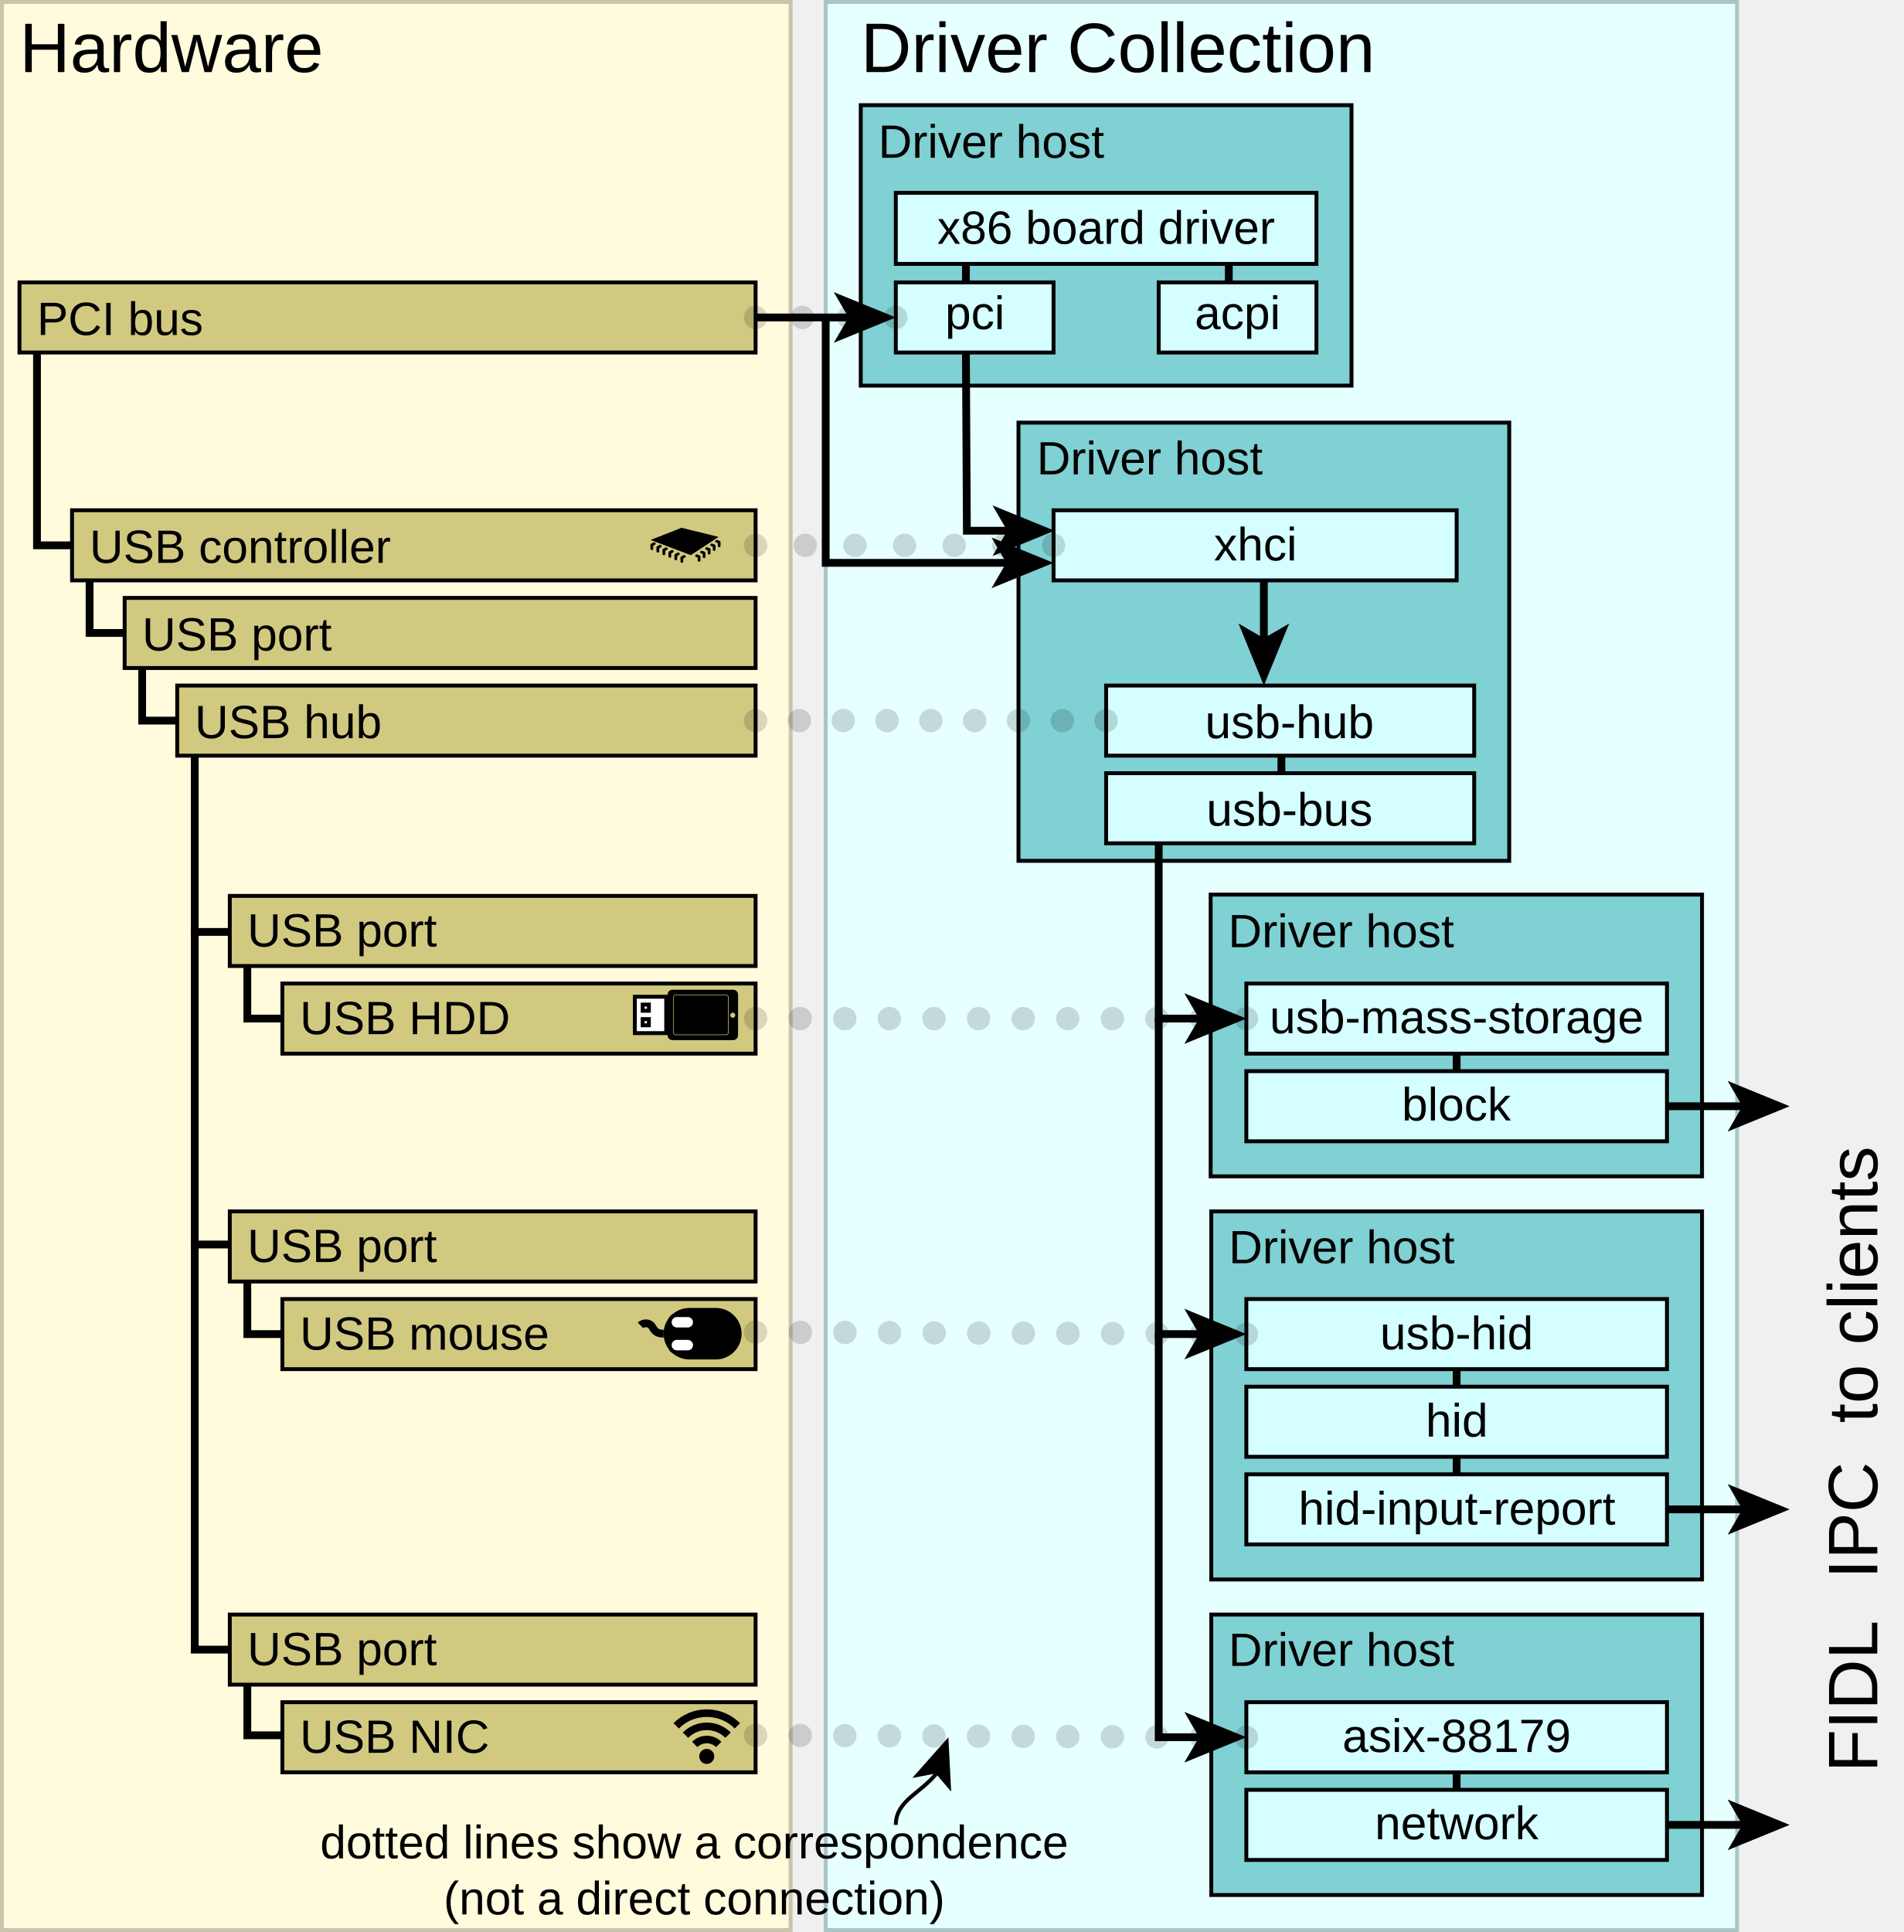
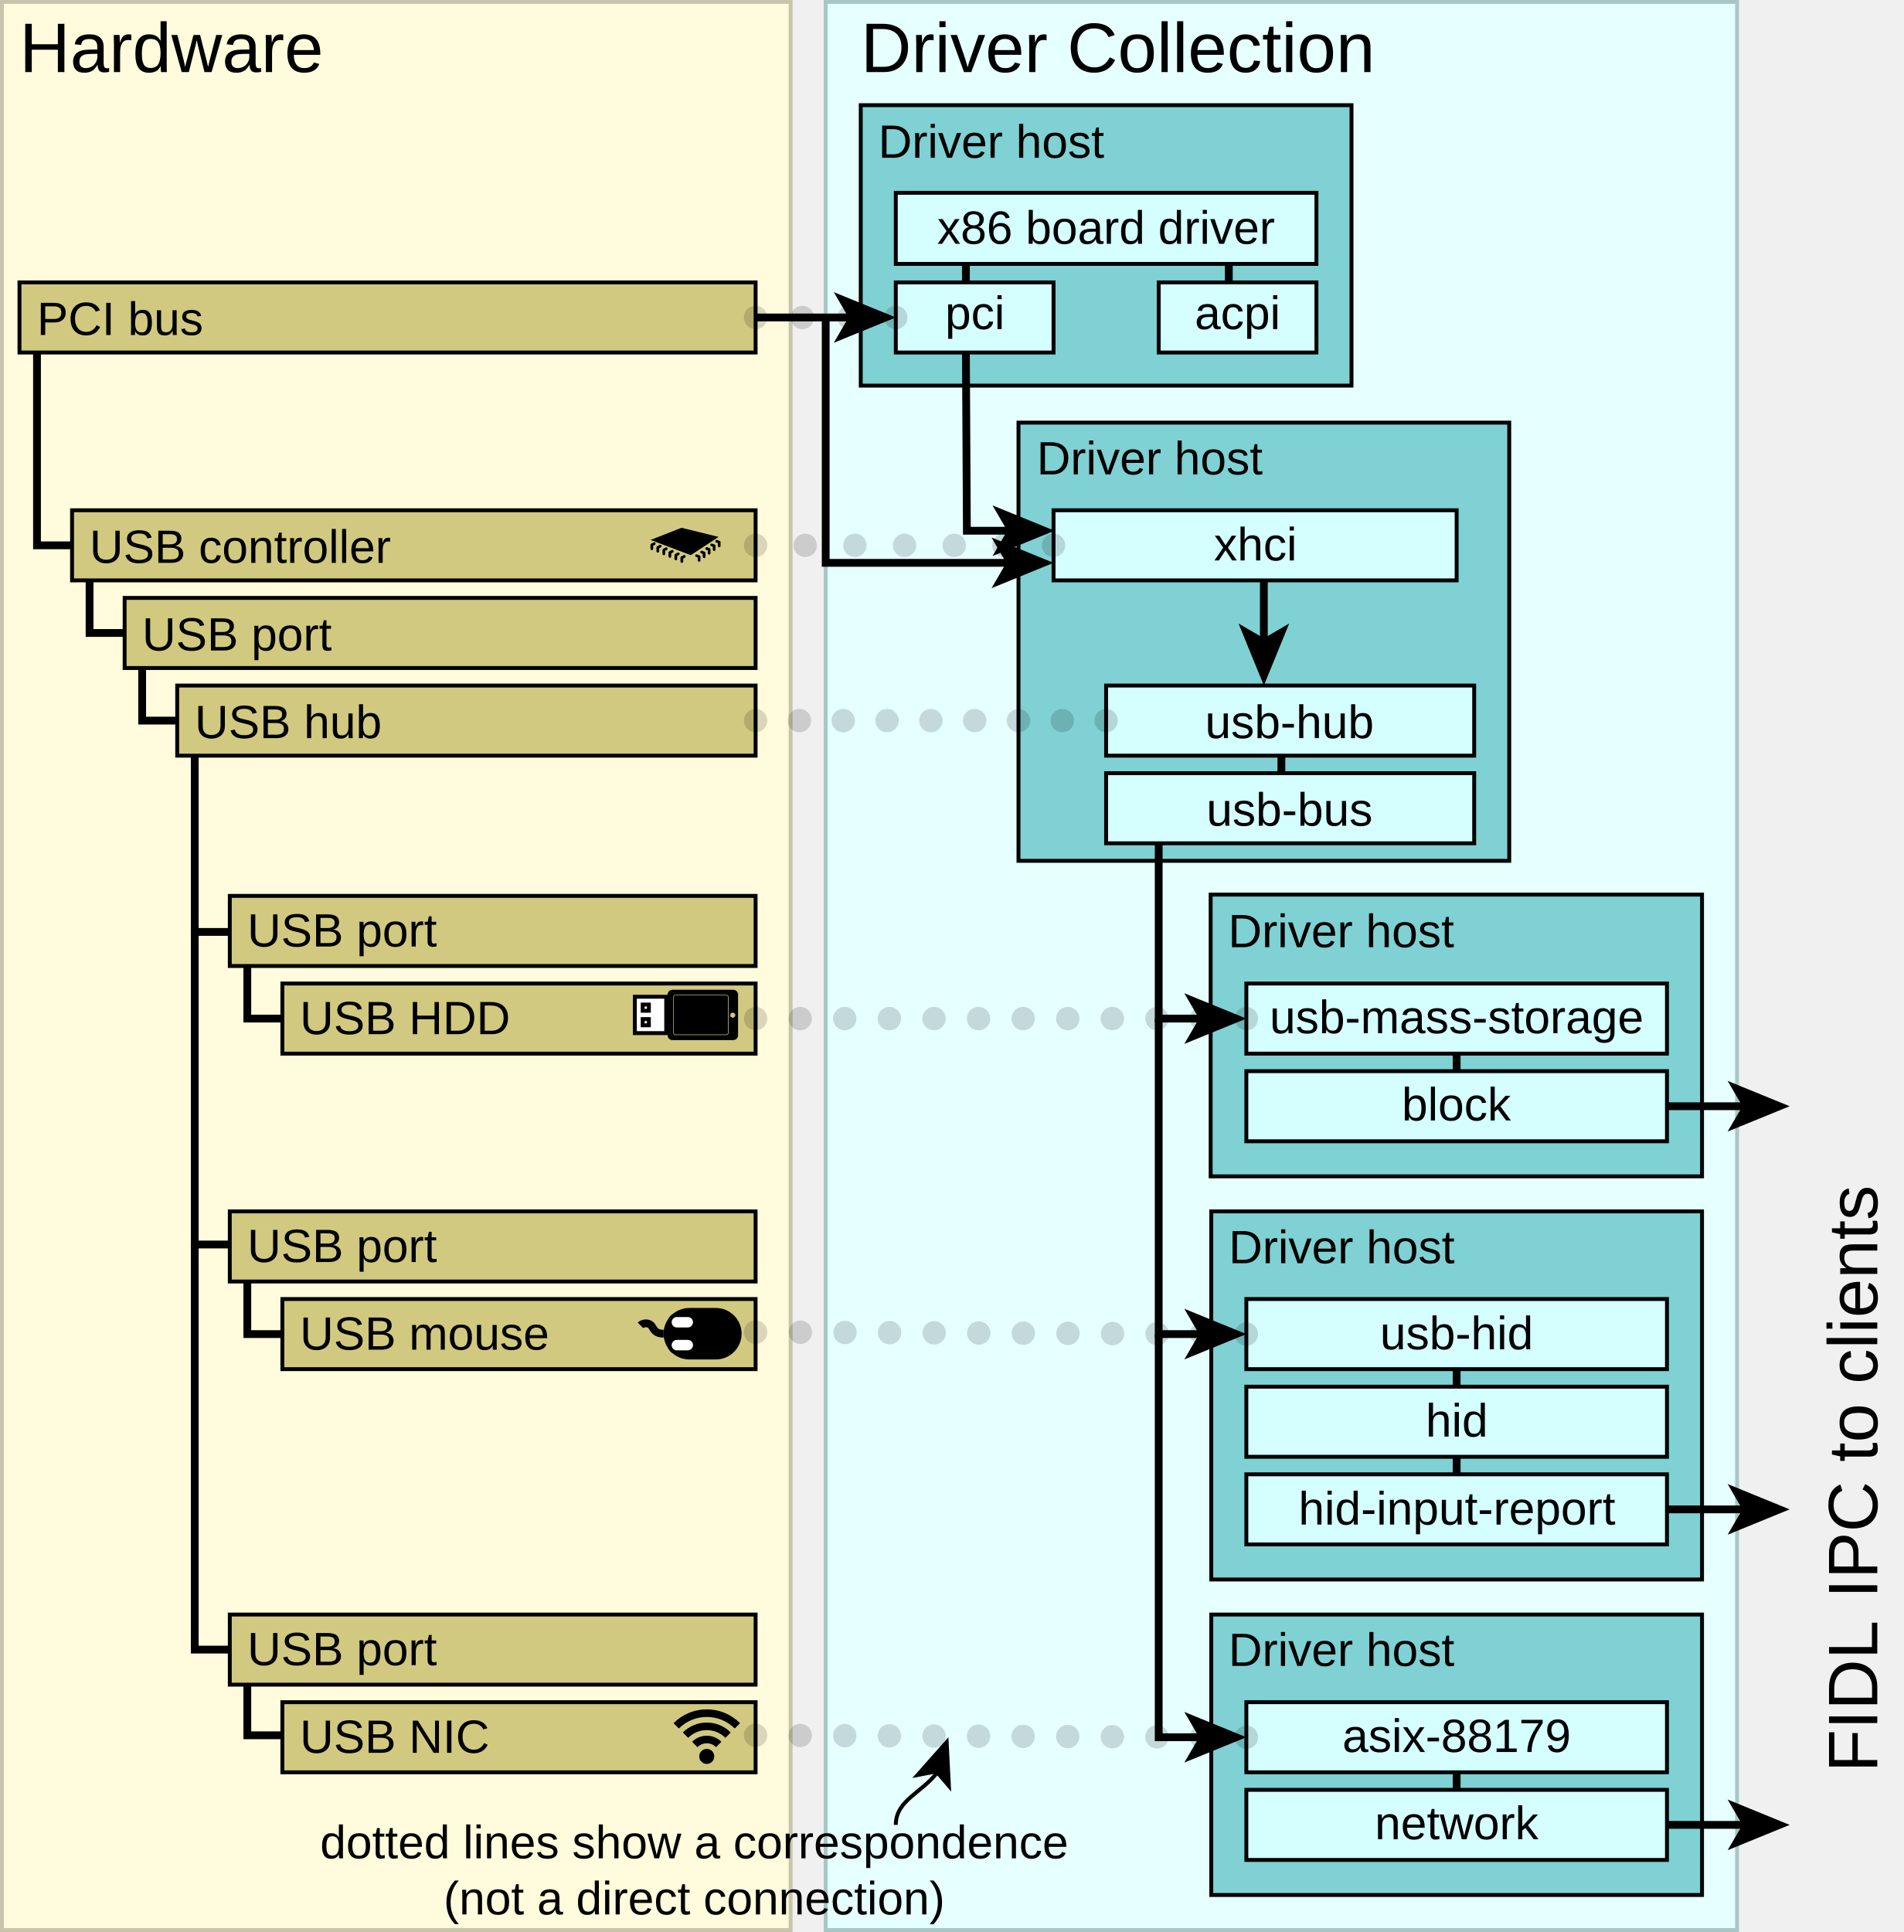
<svg xmlns="http://www.w3.org/2000/svg" width="488.78" height="496" viewBox="0 0 488.78 496">
  <defs>
-     <style>.d{stroke-dasharray:0 0 0 11.45;}.d,.e,.f,.g,.h,.i,.j,.k,.l,.m,.n,.o,.p{stroke-miterlimit:10;}.d,.e,.f,.g,.h,.i,.j,.k,.m,.n,.p{stroke:#000;}.d,.e,.f,.h,.j,.k,.n,.p{fill:none;}.d,.e,.h,.j,.n,.p{stroke-linecap:round;stroke-width:6px;}.e{stroke-dasharray:0 0 0 12.75;}.q{fill:#fff;}.g{fill:#d1c980;}.r{isolation:isolate;}.s{mix-blend-mode:darken;opacity:.15;}.t{font-family:Arial-ItalicMT, Arial;}.t,.u{font-size:12px;}.i{fill:#d4feff;}.u{font-family:ArialMT, Arial;}.j{stroke-dasharray:0 0 0 11.25;}.k{stroke-width:2px;}.l{fill:#e6ffff;stroke:#a8c6c6;}.v{font-family:Arial-BoldMT, Arial;font-size:18px;}.m{fill:#7fd1d3;}.n{stroke-dasharray:0 0 0 12;}.o{fill:#fffbdc;stroke:#c9c5ad;}.w{letter-spacing:-.02em;}.p{stroke-dasharray:0 0 0 11.45;}</style>
+     <style>.d{stroke-dasharray:0 0 0 11.45}.d,.e,.f,.g,.h,.i,.j,.k,.l,.m,.n,.o,.p{stroke-miterlimit:10}.d,.e,.f,.g,.h,.i,.j,.k,.m,.n,.p{stroke:#000}.d,.e,.f,.h,.j,.k,.n,.p{fill:none}.d,.e,.h,.j,.n,.p{stroke-linecap:round;stroke-width:6px}.e{stroke-dasharray:0 0 0 12.75}.q{fill:#fff}.g{fill:#d1c980}.r{isolation:isolate}.s{mix-blend-mode:darken;opacity:.15}.t{font-family:Arial-ItalicMT,Arial}.t,.u{font-size:12px}.i{fill:#d4feff}.u{font-family:ArialMT,Arial}.j{stroke-dasharray:0 0 0 11.25}.k{stroke-width:2px}.l{fill:#e6ffff;stroke:#a8c6c6}.v{font-family:Arial-BoldMT,Arial;font-size:18px}.m{fill:#7fd1d3}.n{stroke-dasharray:0 0 0 12}.o{fill:#fffbdc;stroke:#c9c5ad}.w{letter-spacing:-.02em}.p{stroke-dasharray:0 0 0 11.45}</style>
  </defs>
  <g class="r">
    <g id="a">
-       <rect class="o" x=".5" y=".5" width="202.5" height="495" />
-       <rect class="l" x="212" y=".5" width="234" height="495" />
+       <rect width="202.5" height="495" x=".5" y=".5" class="o" />
+       <rect width="234" height="495" x="212" y=".5" class="l" />
    </g>
    <g id="b">
-       <rect class="m" x="221" y="27" width="126" height="72" />
-       <rect class="i" x="230" y="49.5" width="108" height="18.25" />
-       <rect class="i" x="230" y="72.5" width="40.5" height="18" />
-       <rect class="i" x="297.5" y="72.5" width="40.5" height="18" />
+       <rect width="126" height="72" x="221" y="27" class="m" />
+       <rect width="108" height="18.25" x="230" y="49.5" class="i" />
+       <rect width="40.5" height="18" x="230" y="72.5" class="i" />
+       <rect width="40.5" height="18" x="297.5" y="72.5" class="i" />
      <text class="v" transform="translate(5 18.5)">
        <tspan x="0" y="0">Hardware</tspan>
      </text>
      <text class="v" transform="translate(221 18.5)">
-         <tspan x="0" y="0">Driver Collection </tspan>
+         <tspan x="0" y="0">Driver Collection</tspan>
      </text>
      <text class="u" transform="translate(240.64 62.59)">
        <tspan x="0" y="0">x86 board driver</tspan>
      </text>
      <text class="u" transform="translate(242.64 84.49)">
        <tspan x="0" y="0">pci</tspan>
      </text>
      <text class="u" transform="translate(306.74 84.49)">
        <tspan x="0" y="0">acpi</tspan>
      </text>
      <text class="u" transform="translate(225.5 40.5)">
        <tspan x="0" y="0">Driver host</tspan>
      </text>
-       <rect class="m" x="261.5" y="108.5" width="126" height="112.5" />
-       <rect class="i" x="270.5" y="131" width="103.5" height="18" />
-       <rect class="i" x="284" y="198.5" width="94.5" height="18" />
+       <rect width="126" height="112.5" x="261.5" y="108.5" class="m" />
+       <rect width="103.5" height="18" x="270.5" y="131" class="i" />
+       <rect width="94.5" height="18" x="284" y="198.5" class="i" />
      <text class="u" transform="translate(311.68 143.88)">
        <tspan x="0" y="0">xhci</tspan>
      </text>
      <text class="u" transform="translate(266.19 121.79)">
        <tspan x="0" y="0">Driver host</tspan>
      </text>
      <g>
-         <polyline class="k" points="248 90.5 248.25 136.25 259.45 136.25" />
+         <polyline points="248 90.5 248.25 136.25 259.45 136.25" class="k" />
        <polygon points="270.75 136.25 254.83 142.75 258.61 136.25 254.83 129.75 270.75 136.25" />
      </g>
-       <rect class="m" x="311" y="311" width="126" height="94.5" />
-       <rect class="i" x="320" y="333.5" width="108" height="18" />
-       <rect class="i" x="320" y="356" width="108" height="18" />
+       <rect width="126" height="94.5" x="311" y="311" class="m" />
+       <rect width="108" height="18" x="320" y="333.5" class="i" />
+       <rect width="108" height="18" x="320" y="356" class="i" />
      <text class="u" transform="translate(354.32 346.4)">
        <tspan x="0" y="0">usb-hid</tspan>
      </text>
      <text class="u" transform="translate(366.04 368.81)">
        <tspan x="0" y="0">hid</tspan>
      </text>
      <text class="u" transform="translate(315.48 324.31)">
        <tspan x="0" y="0">Driver host</tspan>
      </text>
-       <rect class="m" x="310.84" y="229.67" width="126.16" height="72.33" />
-       <rect class="i" x="320" y="252.5" width="108" height="18" />
-       <rect class="i" x="320" y="275" width="108" height="18" />
+       <rect width="126.16" height="72.33" x="310.84" y="229.67" class="m" />
+       <rect width="108" height="18" x="320" y="252.5" class="i" />
+       <rect width="108" height="18" x="320" y="275" class="i" />
      <text class="u" transform="translate(325.98 265.26)">
        <tspan x="0" y="0">usb-mass-storage</tspan>
      </text>
      <text class="u" transform="translate(359.9 287.66)">
        <tspan x="0" y="0">block</tspan>
      </text>
      <text class="u" transform="translate(315.34 243.17)">
        <tspan x="0" y="0">Driver host</tspan>
      </text>
-       <rect class="i" x="320" y="378.5" width="108" height="18" />
+       <rect width="108" height="18" x="320" y="378.5" class="i" />
      <text class="u" transform="translate(333.39 391.4)">
        <tspan x="0" y="0">hid-input-report</tspan>
      </text>
-       <rect class="m" x="311" y="414.5" width="126" height="72" />
-       <rect class="i" x="320" y="437" width="108" height="18" />
-       <rect class="i" x="320" y="459.5" width="108" height="18" />
+       <rect width="126" height="72" x="311" y="414.5" class="m" />
+       <rect width="108" height="18" x="320" y="437" class="i" />
+       <rect width="108" height="18" x="320" y="459.5" class="i" />
      <text class="u" transform="translate(344.65 449.78)">
        <tspan x="0" y="0">asix-88179</tspan>
      </text>
      <text class="u" transform="translate(352.98 472.18)">
        <tspan x="0" y="0">network</tspan>
      </text>
      <text class="u" transform="translate(315.42 427.69)">
        <tspan x="0" y="0">Driver host</tspan>
      </text>
-       <rect class="g" x="5" y="72.5" width="189" height="18" />
+       <rect width="189" height="18" x="5" y="72.5" class="g" />
      <text class="u" transform="translate(9.5 86)">
        <tspan x="0" y="0">PCI bus</tspan>
      </text>
-       <rect class="g" x="18.5" y="131" width="175.5" height="18" />
+       <rect width="175.5" height="18" x="18.5" y="131" class="g" />
      <text class="u" transform="translate(23 144.5)">
        <tspan x="0" y="0">USB controller</tspan>
      </text>
-       <rect class="g" x="72.5" y="252.5" width="121.5" height="18" />
+       <rect width="121.5" height="18" x="72.5" y="252.5" class="g" />
      <text class="u" transform="translate(77 265.5)">
        <tspan x="0" y="0">USB HDD</tspan>
      </text>
-       <rect class="g" x="72.5" y="333.5" width="121.5" height="18" />
+       <rect width="121.5" height="18" x="72.5" y="333.5" class="g" />
      <text class="u" transform="translate(77 346.5)">
        <tspan x="0" y="0">USB mouse</tspan>
      </text>
-       <rect class="g" x="72.5" y="437" width="121.5" height="18" />
+       <rect width="121.5" height="18" x="72.5" y="437" class="g" />
      <text class="u" transform="translate(77 450)">
        <tspan x="0" y="0">USB NIC</tspan>
      </text>
-       <rect class="g" x="32" y="153.5" width="162" height="18" />
+       <rect width="162" height="18" x="32" y="153.5" class="g" />
      <text class="u" transform="translate(36.5 167)">
        <tspan x="0" y="0">USB port</tspan>
      </text>
-       <rect class="g" x="59" y="414.5" width="135" height="18" />
+       <rect width="135" height="18" x="59" y="414.5" class="g" />
      <text class="u" transform="translate(63.5 427.5)">
        <tspan x="0" y="0">USB port</tspan>
      </text>
-       <rect class="g" x="59" y="311" width="135" height="18" />
+       <rect width="135" height="18" x="59" y="311" class="g" />
      <text class="u" transform="translate(63.5 324)">
        <tspan x="0" y="0">USB port</tspan>
      </text>
-       <rect class="g" x="59" y="230" width="135" height="18" />
+       <rect width="135" height="18" x="59" y="230" class="g" />
      <text class="u" transform="translate(63.5 243)">
        <tspan x="0" y="0">USB port</tspan>
      </text>
-       <rect class="g" x="45.5" y="176" width="148.5" height="18" />
+       <rect width="148.5" height="18" x="45.5" y="176" class="g" />
      <text class="u" transform="translate(50 189.5)">
        <tspan x="0" y="0">USB hub</tspan>
      </text>
-       <polyline class="k" points="50 194 50 239.25 59 239.25" />
-       <polyline class="k" points="63.5 248 63.5 261.5 72.5 261.5" />
-       <polyline class="k" points="36.5 171.5 36.5 185 45.5 185" />
-       <polyline class="k" points="23 149 23 162.5 32 162.5" />
-       <polyline class="k" points="63.5 329 63.5 342.5 72.5 342.5" />
-       <polyline class="k" points="63.5 432.5 63.5 445.5 72.5 445.5" />
-       <polyline class="k" points="50 238.5 50 319.5 59 319.5" />
-       <polyline class="k" points="50 319.5 50 423.5 59 423.5" />
-       <g>
-         <line class="k" x1="194" y1="81.5" x2="218.7" y2="81.5" />
+       <polyline points="50 194 50 239.25 59 239.25" class="k" />
+       <polyline points="63.5 248 63.5 261.5 72.5 261.5" class="k" />
+       <polyline points="36.5 171.5 36.5 185 45.5 185" class="k" />
+       <polyline points="23 149 23 162.5 32 162.5" class="k" />
+       <polyline points="63.5 329 63.5 342.5 72.5 342.5" class="k" />
+       <polyline points="63.5 432.5 63.5 445.5 72.5 445.5" class="k" />
+       <polyline points="50 238.5 50 319.5 59 319.5" class="k" />
+       <polyline points="50 319.5 50 423.5 59 423.5" class="k" />
+       <g>
+         <line x1="194" x2="218.7" y1="81.5" y2="81.5" class="k" />
        <polygon points="230 81.5 214.08 88 217.86 81.5 214.08 75 230 81.5" />
      </g>
-       <polyline class="k" points="18.5 140 9.5 140 9.5 90.5" />
+       <polyline points="18.5 140 9.5 140 9.5 90.5" class="k" />
      <text class="u" transform="translate(309.75 211.98)">
        <tspan x="0" y="0">usb-bus</tspan>
      </text>
-       <rect class="i" x="284" y="176" width="94.5" height="18" />
+       <rect width="94.5" height="18" x="284" y="176" class="i" />
      <text class="u" transform="translate(309.4 189.5)">
        <tspan x="0" y="0">usb-hub</tspan>
      </text>
      <g>
        <g>
          <path d="M176.99,348.5c-3.37,0-6.11-2.74-6.11-6.11s2.74-6.11,6.11-6.11h6.81c3.37,0,6.11,2.74,6.11,6.11s-2.74,6.11-6.11,6.11h-6.81Z" />
          <path d="M183.8,336.79c3.09,0,5.61,2.52,5.61,5.61s-2.52,5.61-5.61,5.61h-6.81c-3.09,0-5.61-2.52-5.61-5.61s2.52-5.61,5.61-5.61h6.81m0-1h-6.81c-3.63,0-6.61,2.97-6.61,6.61s2.97,6.61,6.61,6.61h6.81c3.63,0,6.61-2.97,6.61-6.61s-2.97-6.61-6.61-6.61h0Z" />
        </g>
        <g>
          <g>
-             <path class="q" d="M173.78,341.29c-1.01,0-1.84-.82-1.84-1.84s.82-1.84,1.84-1.84h2.8c1.01,0,1.84,.82,1.84,1.84s-.82,1.84-1.84,1.84h-2.8Z" />
+             <path d="M173.78,341.29c-1.01,0-1.84-.82-1.84-1.84s.82-1.84,1.84-1.84h2.8c1.01,0,1.84,.82,1.84,1.84s-.82,1.84-1.84,1.84h-2.8Z" class="q" />
            <path d="M176.59,338.12c.74,0,1.34,.6,1.34,1.34s-.6,1.34-1.34,1.34h-2.8c-.74,0-1.34-.6-1.34-1.34s.6-1.34,1.34-1.34h2.8m0-1h-2.8c-1.28,0-2.34,1.05-2.34,2.34s1.05,2.34,2.34,2.34h2.8c1.28,0,2.34-1.05,2.34-2.34s-1.05-2.34-2.34-2.34h0Z" />
          </g>
          <g>
-             <path class="q" d="M173.78,347.17c-1.01,0-1.84-.82-1.84-1.84s.82-1.84,1.84-1.84h2.8c1.01,0,1.84,.82,1.84,1.84s-.82,1.84-1.84,1.84h-2.8Z" />
+             <path d="M173.78,347.17c-1.01,0-1.84-.82-1.84-1.84s.82-1.84,1.84-1.84h2.8c1.01,0,1.84,.82,1.84,1.84s-.82,1.84-1.84,1.84h-2.8Z" class="q" />
            <path d="M176.59,343.99c.74,0,1.34,.6,1.34,1.34s-.6,1.34-1.34,1.34h-2.8c-.74,0-1.34-.6-1.34-1.34s.6-1.34,1.34-1.34h2.8m0-1h-2.8c-1.28,0-2.34,1.05-2.34,2.34s1.05,2.34,2.34,2.34h2.8c1.28,0,2.34-1.05,2.34-2.34s-1.05-2.34-2.34-2.34h0Z" />
          </g>
        </g>
-         <path class="k" d="M170.38,342.39c-1.94,0-2.34-.8-3-1.87s-2.27-.93-2.94-.27" />
+         <path d="M170.38,342.39c-1.94,0-2.34-.8-3-1.87s-2.27-.93-2.94-.27" class="k" />
      </g>
      <g>
        <circle cx="181.46" cy="450.92" r="1.93" />
        <path d="M181.46,445.61c-1.47,0-2.79,.59-3.76,1.56l1.37,1.37c.61-.61,1.46-.99,2.39-.99s1.78,.38,2.39,.99l1.37-1.37c-.96-.96-2.29-1.56-3.76-1.56Z" />
        <path d="M175.32,444.78l1.37,1.37c1.28-1.28,2.97-1.98,4.78-1.98s3.5,.7,4.78,1.98l1.37-1.37c-1.57-1.57-3.75-2.55-6.15-2.55s-4.57,.97-6.15,2.55Z" />
        <path d="M172.93,442.39l1.37,1.37h0c1.92-1.92,4.46-2.97,7.17-2.97s5.26,1.05,7.17,2.97h0l1.37-1.37c-2.18-2.18-5.2-3.54-8.54-3.54s-6.35,1.35-8.54,3.54Z" />
      </g>
      <g>
-         <polyline class="k" points="297.5 261.5 297.5 342.5 308.7 342.5" />
+         <polyline points="297.5 261.5 297.5 342.5 308.7 342.5" class="k" />
        <polygon points="320 342.5 304.08 349 307.86 342.5 304.08 336 320 342.5" />
      </g>
      <g>
-         <polyline class="k" points="297.5 342.5 297.5 446 308.7 446" />
+         <polyline points="297.5 342.5 297.5 446 308.7 446" class="k" />
        <polygon points="320 446 304.08 452.5 307.86 446 304.08 439.5 320 446" />
      </g>
      <g>
-         <polyline class="k" points="297.5 216.5 297.5 261.5 308.7 261.5" />
+         <polyline points="297.5 216.5 297.5 261.5 308.7 261.5" class="k" />
        <polygon points="320 261.5 304.08 268 307.86 261.5 304.08 255 320 261.5" />
      </g>
      <g>
        <polygon points="174.98 135.5 167.04 138.62 177.36 142.52 184.5 137.84 174.98 135.5" />
        <path d="M167.35,141.22c-.19,0-.35-.16-.35-.35v-.98c0-.13,.07-.24,.18-.3l.63-.33c.17-.09,.39-.03,.48,.14,.09,.17,.03,.38-.14,.47l-.44,.24v.77c0,.19-.16,.35-.35,.35Z" />
        <path d="M168.89,141.87c-.19,0-.35-.16-.35-.35v-.98c0-.13,.07-.24,.18-.3l.63-.33c.17-.09,.39-.03,.48,.14,.09,.17,.03,.38-.14,.47l-.44,.24v.77c0,.19-.16,.35-.35,.35Z" />
        <path d="M170.44,142.53c-.19,0-.35-.16-.35-.35v-.98c0-.13,.07-.24,.18-.3l.63-.33c.17-.09,.39-.03,.48,.14,.09,.17,.03,.38-.14,.47l-.44,.24v.77c0,.19-.16,.35-.35,.35Z" />
        <path d="M171.98,143.19c-.19,0-.35-.16-.35-.35v-.98c0-.13,.07-.24,.18-.3l.63-.33c.17-.09,.39-.03,.48,.14s.03,.38-.14,.47l-.44,.24v.77c0,.19-.16,.35-.35,.35Z" />
        <path d="M173.52,143.84c-.19,0-.35-.16-.35-.35v-.98c0-.13,.07-.24,.18-.3l.63-.33c.17-.09,.39-.03,.48,.14,.09,.17,.03,.38-.14,.47l-.44,.24v.77c0,.19-.16,.35-.35,.35Z" />
        <path d="M175.06,144.5c-.19,0-.35-.16-.35-.35v-.98c0-.13,.07-.24,.18-.3l.63-.33c.17-.09,.39-.03,.48,.14,.09,.17,.03,.38-.14,.47l-.44,.24v.77c0,.19-.16,.35-.35,.35Z" />
        <path d="M184.65,140.5c-.19,0-.35-.16-.35-.35v-.73l-.41-.14c-.18-.06-.28-.26-.21-.44,.07-.18,.27-.27,.45-.21l.64,.23c.14,.05,.23,.18,.23,.33v.98c0,.19-.16,.35-.35,.35Z" />
        <path d="M183.36,141.43c-.19,0-.35-.16-.35-.35v-.73l-.41-.14c-.18-.06-.28-.26-.21-.44,.07-.18,.27-.27,.45-.21l.64,.23c.14,.05,.23,.18,.23,.33v.98c0,.19-.16,.35-.35,.35Z" />
        <path d="M182.07,142.36c-.19,0-.35-.16-.35-.35v-.73l-.41-.14c-.18-.06-.28-.26-.21-.44,.07-.18,.27-.27,.45-.21l.64,.23c.14,.05,.23,.18,.23,.33v.98c0,.19-.16,.35-.35,.35Z" />
        <path d="M180.78,143.28c-.19,0-.35-.16-.35-.35v-.73l-.41-.14c-.18-.06-.28-.26-.21-.44,.07-.18,.27-.27,.45-.21l.64,.23c.14,.05,.23,.18,.23,.33v.98c0,.19-.16,.35-.35,.35Z" />
        <path d="M179.49,144.21c-.19,0-.35-.16-.35-.35v-.73l-.41-.14c-.18-.06-.28-.26-.21-.44,.07-.18,.27-.27,.45-.21l.64,.23c.14,.05,.23,.18,.23,.33v.98c0,.19-.16,.35-.35,.35Z" />
      </g>
-       <line class="k" x1="374" y1="455" x2="374" y2="459.5" />
-       <line class="k" x1="374" y1="374" x2="374" y2="378.5" />
-       <line class="k" x1="374" y1="351.5" x2="374" y2="356" />
-       <line class="k" x1="374" y1="270.5" x2="374" y2="275" />
-       <line class="k" x1="329" y1="194" x2="329" y2="198.5" />
-       <g>
-         <line class="k" x1="324.5" y1="149" x2="324.5" y2="164.7" />
+       <line x1="374" x2="374" y1="455" y2="459.5" class="k" />
+       <line x1="374" x2="374" y1="374" y2="378.5" class="k" />
+       <line x1="374" x2="374" y1="351.5" y2="356" class="k" />
+       <line x1="374" x2="374" y1="270.5" y2="275" class="k" />
+       <line x1="329" x2="329" y1="194" y2="198.5" class="k" />
+       <g>
+         <line x1="324.5" x2="324.5" y1="149" y2="164.7" class="k" />
        <polygon points="324.5 176 318 160.08 324.5 163.86 331 160.08 324.5 176" />
      </g>
-       <line class="k" x1="248" y1="68" x2="248" y2="72.5" />
-       <line class="k" x1="315.5" y1="68" x2="315.5" y2="72.5" />
-       <g>
-         <line class="k" x1="428" y1="284" x2="448.2" y2="284" />
+       <line x1="248" x2="248" y1="68" y2="72.5" class="k" />
+       <line x1="315.5" x2="315.5" y1="68" y2="72.5" class="k" />
+       <g>
+         <line x1="428" x2="448.2" y1="284" y2="284" class="k" />
        <polygon points="459.5 284 443.58 290.5 447.36 284 443.58 277.5 459.5 284" />
      </g>
      <g>
-         <line class="k" x1="428" y1="387.5" x2="448.2" y2="387.5" />
+         <line x1="428" x2="448.2" y1="387.5" y2="387.5" class="k" />
        <polygon points="459.5 387.5 443.58 394 447.36 387.5 443.58 381 459.5 387.5" />
      </g>
      <g>
-         <line class="k" x1="428" y1="468.5" x2="448.2" y2="468.5" />
+         <line x1="428" x2="448.2" y1="468.5" y2="468.5" class="k" />
        <polygon points="459.5 468.5 443.58 475 447.36 468.5 443.58 462 459.5 468.5" />
      </g>
      <g>
-         <polyline class="k" points="212 81.5 212 144.5 259.2 144.5" />
+         <polyline points="212 81.5 212 144.5 259.2 144.5" class="k" />
        <polygon points="270.5 144.5 254.58 151 258.36 144.5 254.58 138 270.5 144.5" />
      </g>
      <text class="v" transform="translate(482 455) rotate(-90)">
        <tspan x="0" y="0">FID</tspan>
-         <tspan class="w" x="29" y="0">L</tspan>
-         <tspan x="39.67" y="0" xml:space="preserve">  IPC  to clients</tspan>
+         <tspan x="29" y="0" class="w">L</tspan>
+         <tspan x="39.67" y="0" xml:space="preserve"> IPC to clients</tspan>
      </text>
    </g>
    <g id="c">
      <g class="s">
        <g>
-           <line class="h" x1="320" y1="342.5" x2="320" y2="342.5" />
-           <line class="p" x1="308.55" y1="342.45" x2="199.73" y2="342.02" />
-           <line class="h" x1="194" y1="342" x2="194" y2="342" />
-         </g>
-       </g>
-       <g class="s">
-         <g>
-           <line class="h" x1="194" y1="81.5" x2="194" y2="81.5" />
-           <line class="n" x1="206" y1="81.5" x2="224" y2="81.5" />
-           <line class="h" x1="230" y1="81.5" x2="230" y2="81.5" />
-         </g>
-       </g>
-       <g class="s">
-         <g>
-           <line class="h" x1="194" y1="140" x2="194" y2="140" />
-           <line class="e" x1="206.75" y1="140" x2="264.12" y2="140" />
-           <line class="h" x1="270.5" y1="140" x2="270.5" y2="140" />
-         </g>
-       </g>
-       <g class="s">
-         <g>
-           <line class="h" x1="194" y1="445.5" x2="194" y2="445.5" />
-           <line class="p" x1="205.45" y1="445.55" x2="314.27" y2="445.98" />
-           <line class="h" x1="320" y1="446" x2="320" y2="446" />
-         </g>
-       </g>
-       <g class="s">
-         <g>
-           <line class="h" x1="194" y1="261.5" x2="194" y2="261.5" />
-           <line class="d" x1="205.45" y1="261.5" x2="314.27" y2="261.5" />
-           <line class="h" x1="320" y1="261.5" x2="320" y2="261.5" />
-         </g>
-       </g>
-       <g class="s">
-         <g>
-           <line class="h" x1="194" y1="185" x2="194" y2="185" />
-           <line class="j" x1="205.25" y1="185" x2="278.38" y2="185" />
-           <line class="h" x1="284" y1="185" x2="284" y2="185" />
-         </g>
-       </g>
-       <g>
-         <g>
-           <rect class="q" x="163" y="255.89" width="8.05" height="9.34" />
+           <line x1="320" x2="320" y1="342.5" y2="342.5" class="h" />
+           <line x1="308.55" x2="199.73" y1="342.45" y2="342.02" class="p" />
+           <line x1="194" x2="194" y1="342" y2="342" class="h" />
+         </g>
+       </g>
+       <g class="s">
+         <g>
+           <line x1="194" x2="194" y1="81.5" y2="81.5" class="h" />
+           <line x1="206" x2="224" y1="81.5" y2="81.5" class="n" />
+           <line x1="230" x2="230" y1="81.5" y2="81.5" class="h" />
+         </g>
+       </g>
+       <g class="s">
+         <g>
+           <line x1="194" x2="194" y1="140" y2="140" class="h" />
+           <line x1="206.75" x2="264.12" y1="140" y2="140" class="e" />
+           <line x1="270.5" x2="270.5" y1="140" y2="140" class="h" />
+         </g>
+       </g>
+       <g class="s">
+         <g>
+           <line x1="194" x2="194" y1="445.5" y2="445.5" class="h" />
+           <line x1="205.45" x2="314.27" y1="445.55" y2="445.98" class="p" />
+           <line x1="320" x2="320" y1="446" y2="446" class="h" />
+         </g>
+       </g>
+       <g class="s">
+         <g>
+           <line x1="194" x2="194" y1="261.5" y2="261.5" class="h" />
+           <line x1="205.45" x2="314.27" y1="261.5" y2="261.5" class="d" />
+           <line x1="320" x2="320" y1="261.5" y2="261.5" class="h" />
+         </g>
+       </g>
+       <g class="s">
+         <g>
+           <line x1="194" x2="194" y1="185" y2="185" class="h" />
+           <line x1="205.25" x2="278.38" y1="185" y2="185" class="j" />
+           <line x1="284" x2="284" y1="185" y2="185" class="h" />
+         </g>
+       </g>
+       <g>
+         <g>
+           <rect width="8.05" height="9.34" x="163" y="255.89" class="q" />
          <path d="M170.55,256.39v8.34h-7.05v-8.34h7.05m1-1h-9.05v10.34h9.05v-10.34h0Z" />
        </g>
        <g>
-           <rect class="q" x="165.01" y="257.9" width="1.58" height="1.58" />
+           <rect width="1.58" height="1.58" x="165.01" y="257.9" class="q" />
          <path d="M166.1,258.4v.59h-.59v-.59h.59m1-1h-2.59v2.59h2.59v-2.59h0Z" />
        </g>
        <g>
-           <rect class="q" x="165.01" y="261.63" width="1.58" height="1.59" />
+           <rect width="1.58" height="1.59" x="165.01" y="261.63" class="q" />
          <path d="M166.1,262.13v.59h-.59v-.59h.59m1-1h-2.59v2.59h2.59v-2.59h0Z" />
        </g>
        <g>
-           <rect x="172.98" y="255.53" width="13.93" height="10.05" rx=".46" ry=".46" />
+           <rect width="13.93" height="10.05" x="172.98" y="255.53" rx=".46" ry=".46" />
          <path d="M188.25,254.1h-15.6c-.69,0-1.25,.56-1.25,1.25v10.43c0,.69,.56,1.25,1.25,1.25h15.6c.69,0,1.25-.56,1.25-1.25v-10.43c0-.69-.56-1.25-1.25-1.25Zm-1.19,11.03c0,.33-.27,.6-.6,.6h-13.01c-.33,0-.6-.27-.6-.6v-9.13c0-.33,.27-.6,.6-.6h13.01c.33,0,.6,.27,.6,.6v9.13Zm1.08-3.85c-.36,0-.65-.29-.65-.65s.29-.65,.65-.65,.65,.29,.65,.65-.29,.65-.65,.65Z" />
        </g>
      </g>
      <text class="t" transform="translate(82.19 477.09)">
        <tspan x="0" y="0">dotted lines show a correspondence</tspan>
        <tspan x="31.69" y="14.4">(not a direct connection)</tspan>
      </text>
      <g>
-         <path class="f" d="M230,468.5c0-6.43,6.89-8.27,10.82-13.71" />
+         <path d="M230,468.5c0-6.43,6.89-8.27,10.82-13.71" class="f" />
        <polygon points="243.5 446 244.21 459.95 240.24 455.31 234.24 456.46 243.5 446" />
      </g>
    </g>
  </g>
</svg>
